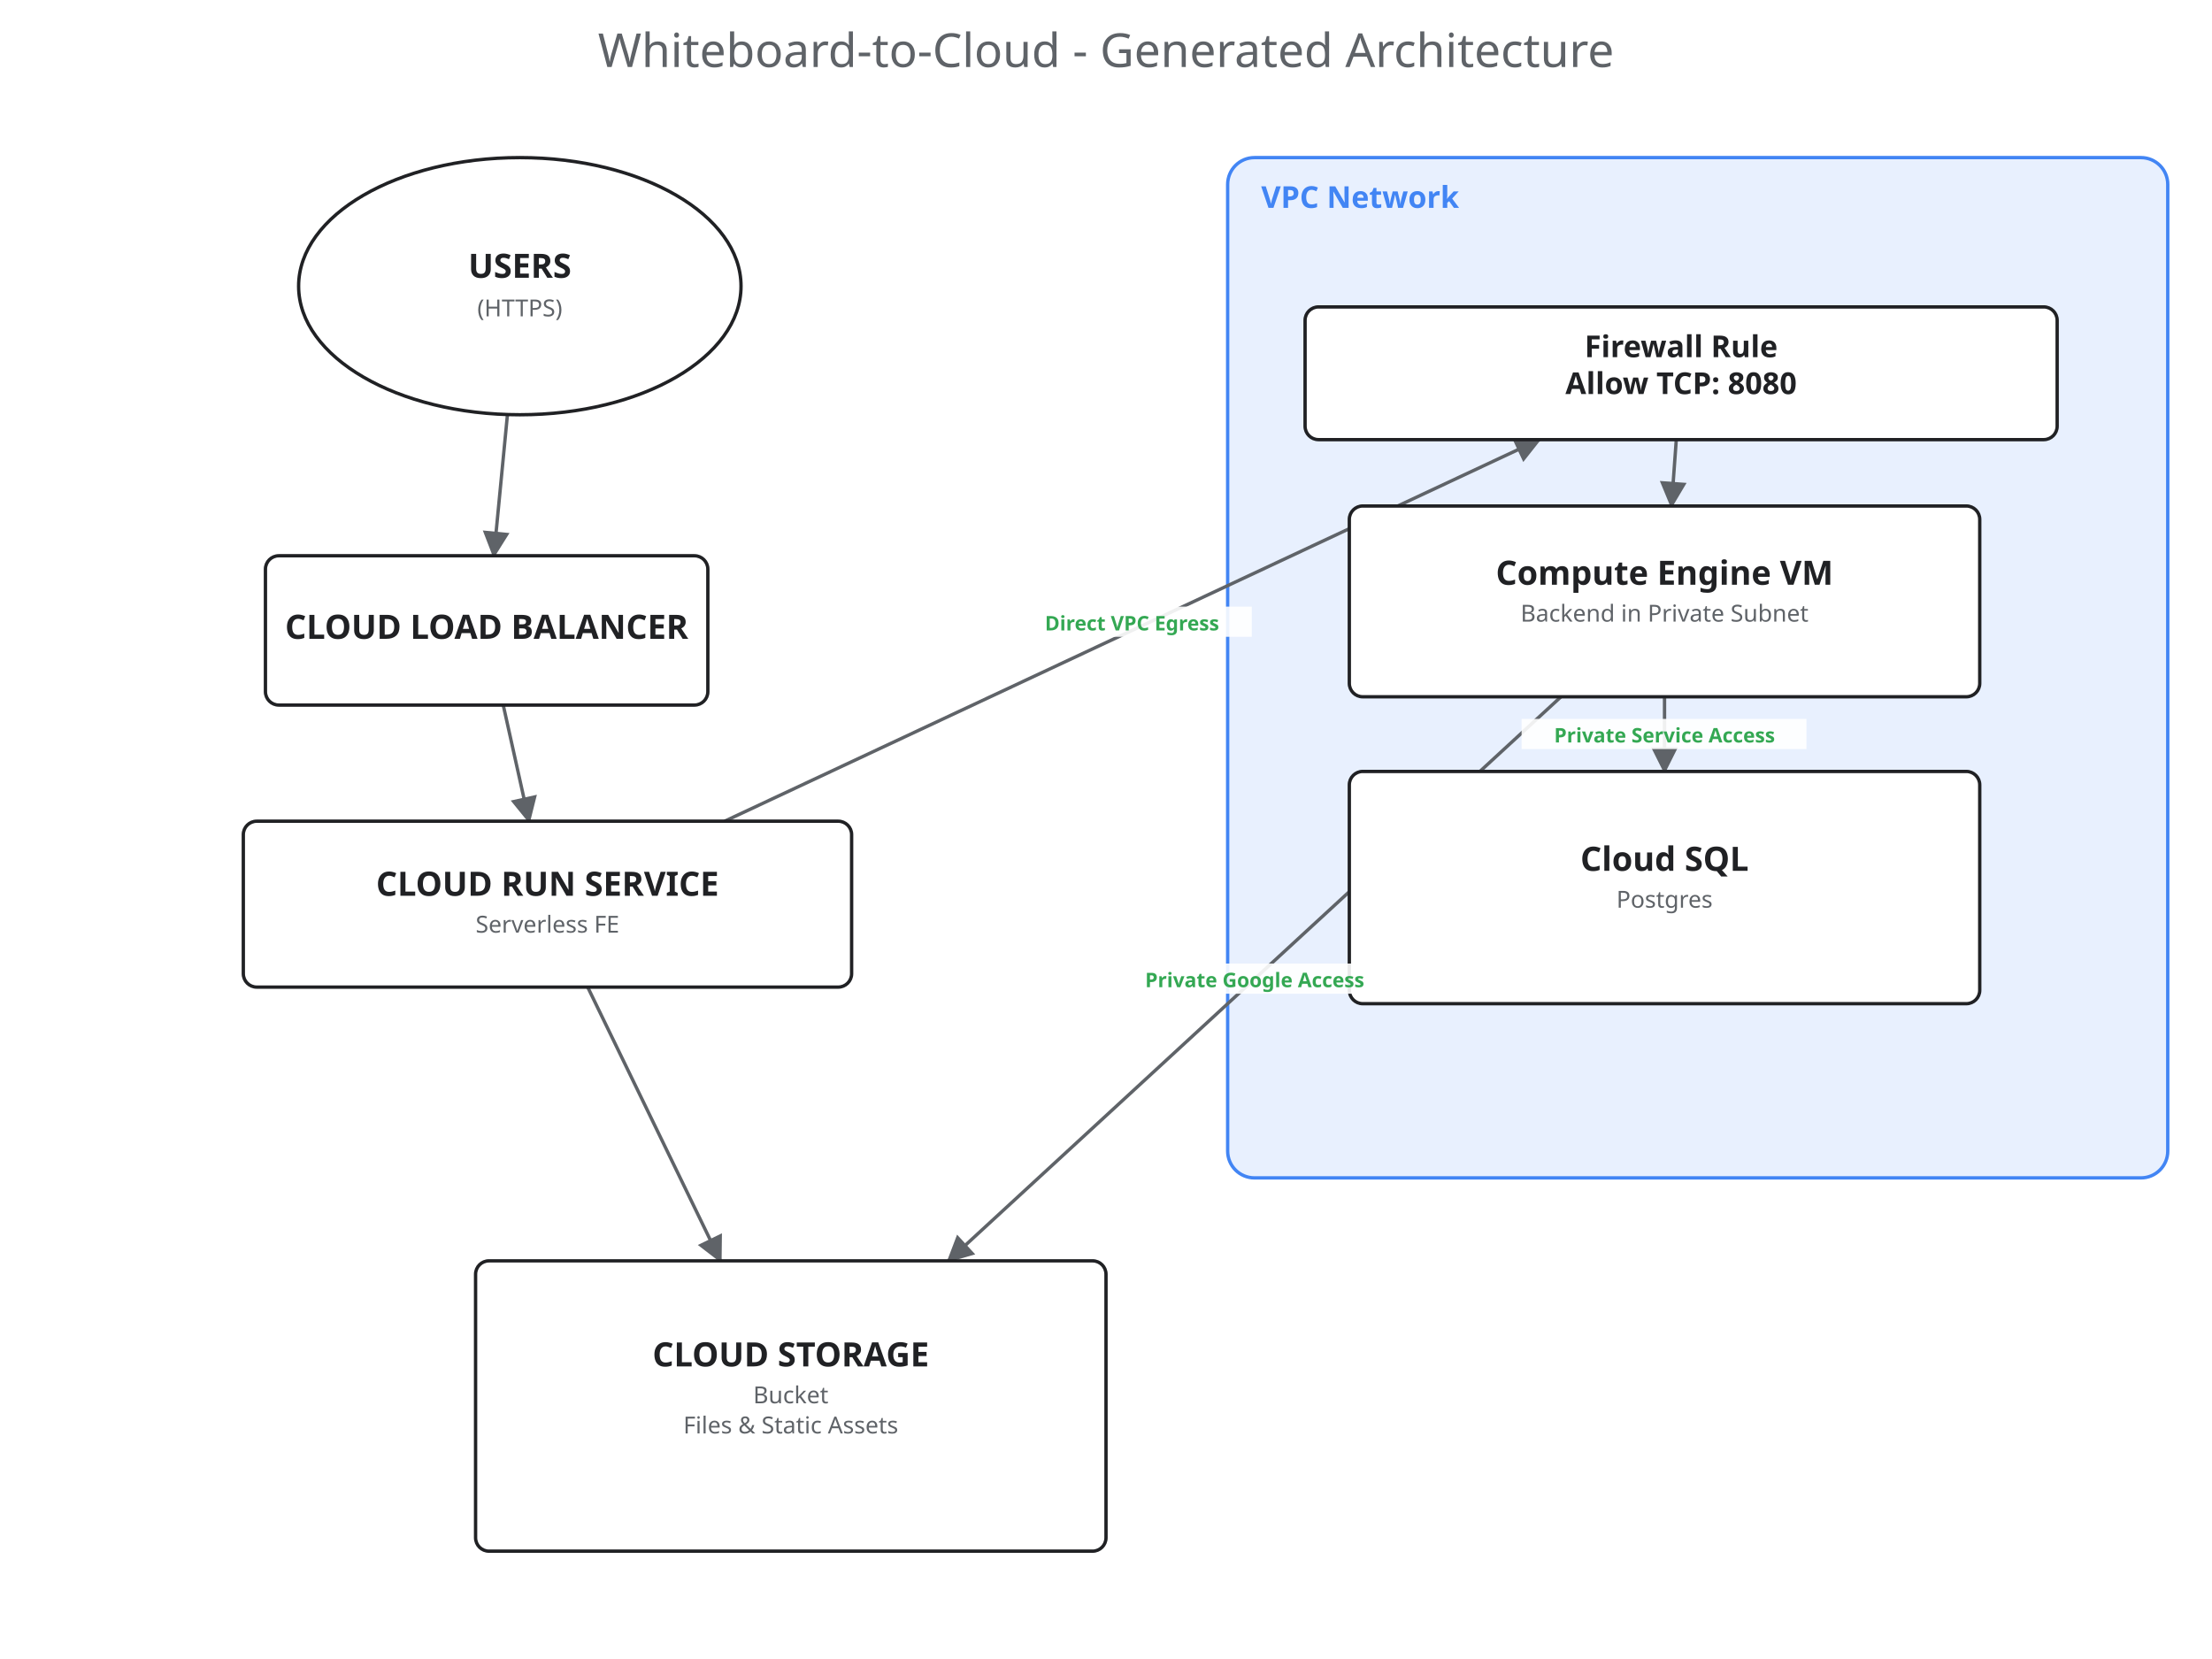
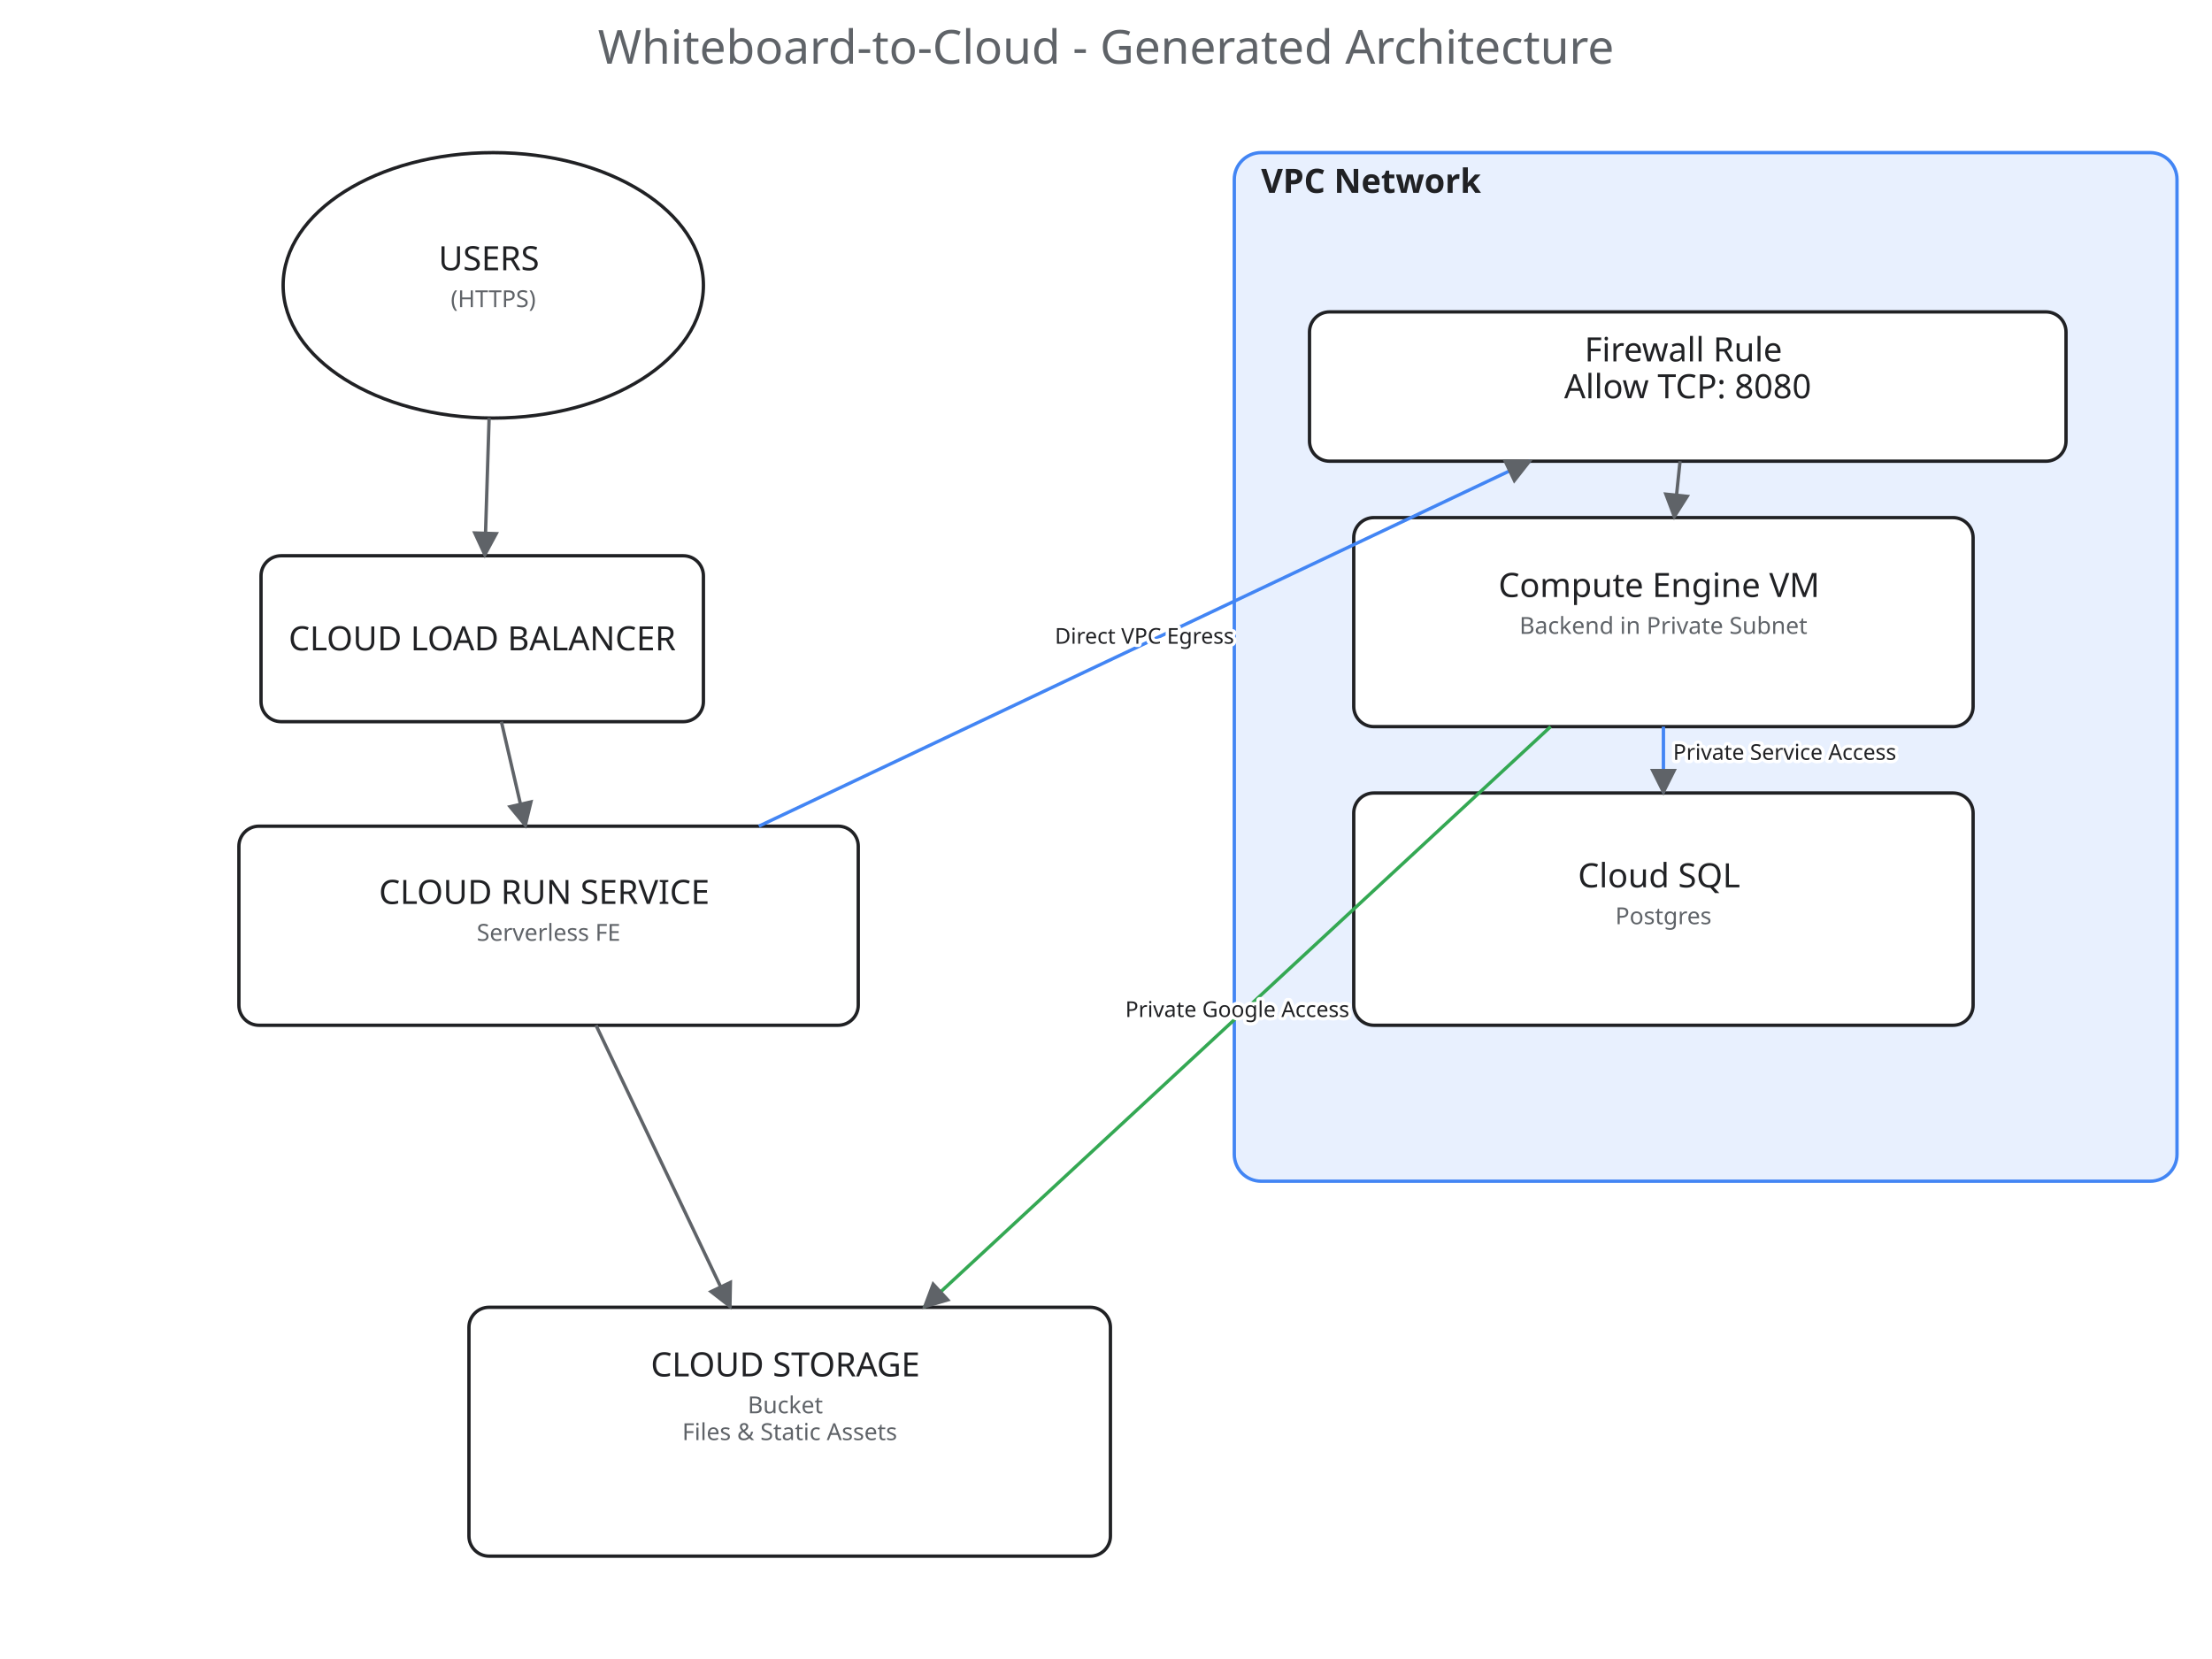
<svg xmlns="http://www.w3.org/2000/svg" viewBox="0 0 1320 990" width="1320" height="990">
-   <rect x="0" y="0" width="1320" height="990" fill="#FFFFFF" />
+   <rect x="0" y="0" width="1320" height="990" fill="white" />
  <defs>
    <marker id="arrow" viewBox="0 0 10 10" refX="9" refY="5" markerWidth="8" markerHeight="8" orient="auto-start-reverse">
      <path d="M 0 0 L 10 5 L 0 10 z" fill="#5F6368" />
    </marker>
-     <style>
-   text { font-family: sans-serif; }
- </style>
  </defs>
-   <text x="660" y="40" text-anchor="middle" font-size="28" fill="#5F6368" font-family="sans-serif">Whiteboard-to-Cloud - Generated Architecture</text>
-   <rect x="732.6" y="94.05" width="561" height="608.85" rx="16" ry="16" fill="#E8F0FE" stroke="#4285F4" stroke-width="2" />
-   <text x="752.6" y="124.05" font-size="18" font-weight="600" fill="#4285F4">VPC Network</text>
-   <line x1="302.81" y1="247.5" x2="294.69" y2="331.65" stroke="#5F6368" stroke-width="2" marker-end="url(#arrow)" />
-   <line x1="300.3" y1="420.75" x2="315.7" y2="490.05" stroke="#5F6368" stroke-width="2" marker-end="url(#arrow)" />
-   <line x1="432.41" y1="490.05" x2="918.64" y2="262.35" stroke="#5F6368" stroke-width="2" marker-end="url(#arrow)" />
-   <line x1="1000.32" y1="262.35" x2="997.44" y2="301.95" stroke="#5F6368" stroke-width="2" marker-end="url(#arrow)" />
-   <line x1="993.3" y1="415.8" x2="993.3" y2="460.35" stroke="#5F6368" stroke-width="2" marker-end="url(#arrow)" />
-   <line x1="350.7" y1="589.05" x2="429.9" y2="752.4" stroke="#5F6368" stroke-width="2" marker-end="url(#arrow)" />
-   <line x1="931.51" y1="415.8" x2="565.96" y2="752.4" stroke="#5F6368" stroke-width="2" marker-end="url(#arrow)" />
-   <ellipse cx="310.2" cy="170.775" rx="132" ry="76.725" fill="#FFFFFF" stroke="#202124" stroke-width="2" />
-   <text x="310.2" y="165.775" text-anchor="middle" font-size="20" font-weight="600" fill="#202124">USERS</text>
-   <text x="310.2" y="188.775" text-anchor="middle" font-size="14" fill="#5F6368">(HTTPS)</text>
-   <rect x="158.4" y="331.65" width="264" height="89.1" rx="8" ry="8" fill="#FFFFFF" stroke="#202124" stroke-width="2" />
-   <text x="290.4" y="381.2" text-anchor="middle" font-size="20" font-weight="600" fill="#202124">CLOUD LOAD BALANCER</text>
-   <rect x="145.2" y="490.05" width="363" height="99" rx="8" ry="8" fill="#FFFFFF" stroke="#202124" stroke-width="2" />
-   <text x="326.7" y="534.55" text-anchor="middle" font-size="20" font-weight="600" fill="#202124">CLOUD RUN SERVICE</text>
-   <text x="326.7" y="556.55" text-anchor="middle" font-size="14" fill="#5F6368">Serverless FE</text>
-   <rect x="283.8" y="752.4" width="376.2" height="173.25" rx="8" ry="8" fill="#FFFFFF" stroke="#202124" stroke-width="2" />
-   <text x="471.9" y="815.4" text-anchor="middle" font-size="20" font-weight="600" fill="#202124">CLOUD STORAGE</text>
-   <text x="471.9" y="837.4" text-anchor="middle" font-size="14" fill="#5F6368">Bucket</text>
-   <text x="471.9" y="855.4" text-anchor="middle" font-size="14" fill="#5F6368">Files &amp; Static Assets</text>
-   <rect x="778.8" y="183.15" width="448.8" height="79.2" rx="8" ry="8" fill="#FFFFFF" stroke="#202124" stroke-width="2" />
-   <text x="1003.2" y="213.15" text-anchor="middle" font-size="18" font-weight="600" fill="#202124">Firewall Rule</text>
-   <text x="1003.2" y="235.15" text-anchor="middle" font-size="18" font-weight="600" fill="#202124">Allow TCP: 8080</text>
-   <rect x="805.2" y="301.95" width="376.2" height="113.85" rx="8" ry="8" fill="#FFFFFF" stroke="#202124" stroke-width="2" />
-   <text x="993.3" y="348.95" text-anchor="middle" font-size="20" font-weight="600" fill="#202124">Compute Engine VM</text>
-   <text x="993.3" y="370.95" text-anchor="middle" font-size="14" fill="#5F6368">Backend in Private Subnet</text>
-   <rect x="805.2" y="460.35" width="376.2" height="138.6" rx="8" ry="8" fill="#FFFFFF" stroke="#202124" stroke-width="2" />
-   <text x="993.3" y="519.65" text-anchor="middle" font-size="20" font-weight="600" fill="#202124">Cloud SQL</text>
-   <text x="993.3" y="541.65" text-anchor="middle" font-size="14" fill="#5F6368">Postgres</text>
-   <g>
-     <rect x="605" y="362" width="142" height="18" fill="white" opacity="0.9" />
-     <text x="675.52" y="376.2" text-anchor="middle" font-size="12" font-weight="600" fill="#34A853">Direct VPC Egress</text>
-   </g>
-   <g>
-     <rect x="908" y="429" width="170" height="18" fill="white" opacity="0.9" />
-     <text x="993.3" y="443.075" text-anchor="middle" font-size="12" font-weight="600" fill="#34A853">Private Service Access</text>
-   </g>
-   <g>
-     <rect x="663" y="575" width="172" height="18" fill="white" opacity="0.9" />
-     <text x="748.73" y="589.1" text-anchor="middle" font-size="12" font-weight="600" fill="#34A853">Private Google Access</text>
-   </g>
+   <text x="660" y="38" text-anchor="middle" font-family="sans-serif" font-size="28" fill="#5F6368">Whiteboard-to-Cloud - Generated Architecture</text>
+   <rect x="736.56" y="91.08" width="562.56" height="613.8" rx="16" ry="16" fill="#E8F0FE" stroke="#4285F4" stroke-width="2" />
+   <text x="752.56" y="115.08" font-family="sans-serif" font-size="20" font-weight="600" fill="#202124">VPC Network</text>
+   <rect x="279.84" y="780.12" width="382.8" height="148.5" rx="12" ry="12" fill="white" stroke="#202124" stroke-width="2" />
+   <text x="471.24" y="839.37" text-anchor="middle" font-family="sans-serif" font-size="20" fill="#202124">
+     <tspan x="471.24" dy="-18">CLOUD STORAGE</tspan>
+     <tspan x="471.24" dy="22" font-size="14" fill="#5F6368">Bucket</tspan>
+     <tspan x="471.24" dy="16" font-size="14" fill="#5F6368">Files &amp; Static Assets</tspan>
+   </text>
+   <rect x="142.56" y="493.02" width="369.6" height="118.8" rx="12" ry="12" fill="white" stroke="#202124" stroke-width="2" />
+   <text x="327.36" y="547.42" text-anchor="middle" font-family="sans-serif" font-size="20" fill="#202124">
+     <tspan x="327.36" dy="-8">CLOUD RUN SERVICE</tspan>
+     <tspan x="327.36" dy="22" font-size="14" fill="#5F6368">Serverless FE</tspan>
+   </text>
+   <rect x="155.76" y="331.65" width="264" height="99" rx="12" ry="12" fill="white" stroke="#202124" stroke-width="2" />
+   <text x="287.76" y="381.15" text-anchor="middle" dominant-baseline="middle" font-family="sans-serif" font-size="20" fill="#202124">CLOUD LOAD BALANCER</text>
+   <ellipse cx="294.36" cy="170.28" rx="125.4" ry="79.2" fill="white" stroke="#202124" stroke-width="2" />
+   <text x="294.36" y="165.28" text-anchor="middle" font-family="sans-serif" font-size="20" fill="#202124">
+     <tspan x="294.36" dy="-4">USERS</tspan>
+     <tspan x="294.36" dy="22" font-size="14" fill="#5F6368">(HTTPS)</tspan>
+   </text>
+   <rect x="781.44" y="186.12" width="451.44" height="89.1" rx="12" ry="12" fill="white" stroke="#202124" stroke-width="2" />
+   <text x="1007.16" y="225.67" text-anchor="middle" font-family="sans-serif" font-size="20" fill="#202124">
+     <tspan x="1007.16" dy="-10">Firewall Rule</tspan>
+     <tspan x="1007.16" dy="22">Allow TCP: 8080</tspan>
+   </text>
+   <rect x="807.84" y="308.88" width="369.6" height="124.74" rx="12" ry="12" fill="white" stroke="#202124" stroke-width="2" />
+   <text x="992.64" y="366.25" text-anchor="middle" font-family="sans-serif" font-size="20" fill="#202124">
+     <tspan x="992.64" dy="-10">Compute Engine VM</tspan>
+     <tspan x="992.64" dy="22" font-size="14" fill="#5F6368">Backend in Private Subnet</tspan>
+   </text>
+   <rect x="807.84" y="473.22" width="369.6" height="138.6" rx="12" ry="12" fill="white" stroke="#202124" stroke-width="2" />
+   <text x="992.64" y="537.52" text-anchor="middle" font-family="sans-serif" font-size="20" fill="#202124">
+     <tspan x="992.64" dy="-8">Cloud SQL</tspan>
+     <tspan x="992.64" dy="22" font-size="14" fill="#5F6368">Postgres</tspan>
+   </text>
+   <line x1="291.88" y1="249.46" x2="289.31" y2="331.65" stroke="#5F6368" stroke-width="2" marker-end="url(#arrow)" />
+   <line x1="299.20" y1="430.65" x2="313.63" y2="493.02" stroke="#5F6368" stroke-width="2" marker-end="url(#arrow)" />
+   <line x1="355.66" y1="611.82" x2="435.86" y2="780.12" stroke="#5F6368" stroke-width="2" marker-end="url(#arrow)" />
+   <line x1="452.85" y1="493.02" x2="913.07" y2="275.22" stroke="#4285F4" stroke-width="2" marker-end="url(#arrow)" />
+   <line x1="925.33" y1="433.62" x2="551.38" y2="780.12" stroke="#34A853" stroke-width="2" marker-end="url(#arrow)" />
+   <line x1="1002.56" y1="275.22" x2="999.08" y2="308.88" stroke="#5F6368" stroke-width="2" marker-end="url(#arrow)" />
+   <line x1="992.64" y1="433.62" x2="992.64" y2="473.22" stroke="#4285F4" stroke-width="2" marker-end="url(#arrow)" />
+   <text x="682.96" y="384.12" text-anchor="middle" font-family="sans-serif" font-size="13" fill="#202124" paint-order="stroke" stroke="white" stroke-width="4" stroke-linejoin="round">Direct VPC Egress</text>
+   <text x="738.36" y="606.87" text-anchor="middle" font-family="sans-serif" font-size="13" fill="#202124" paint-order="stroke" stroke="white" stroke-width="4" stroke-linejoin="round">Private Google Access</text>
+   <text x="1065" y="453.42" text-anchor="middle" font-family="sans-serif" font-size="13" fill="#202124" paint-order="stroke" stroke="white" stroke-width="4" stroke-linejoin="round">Private Service Access</text>
</svg>
